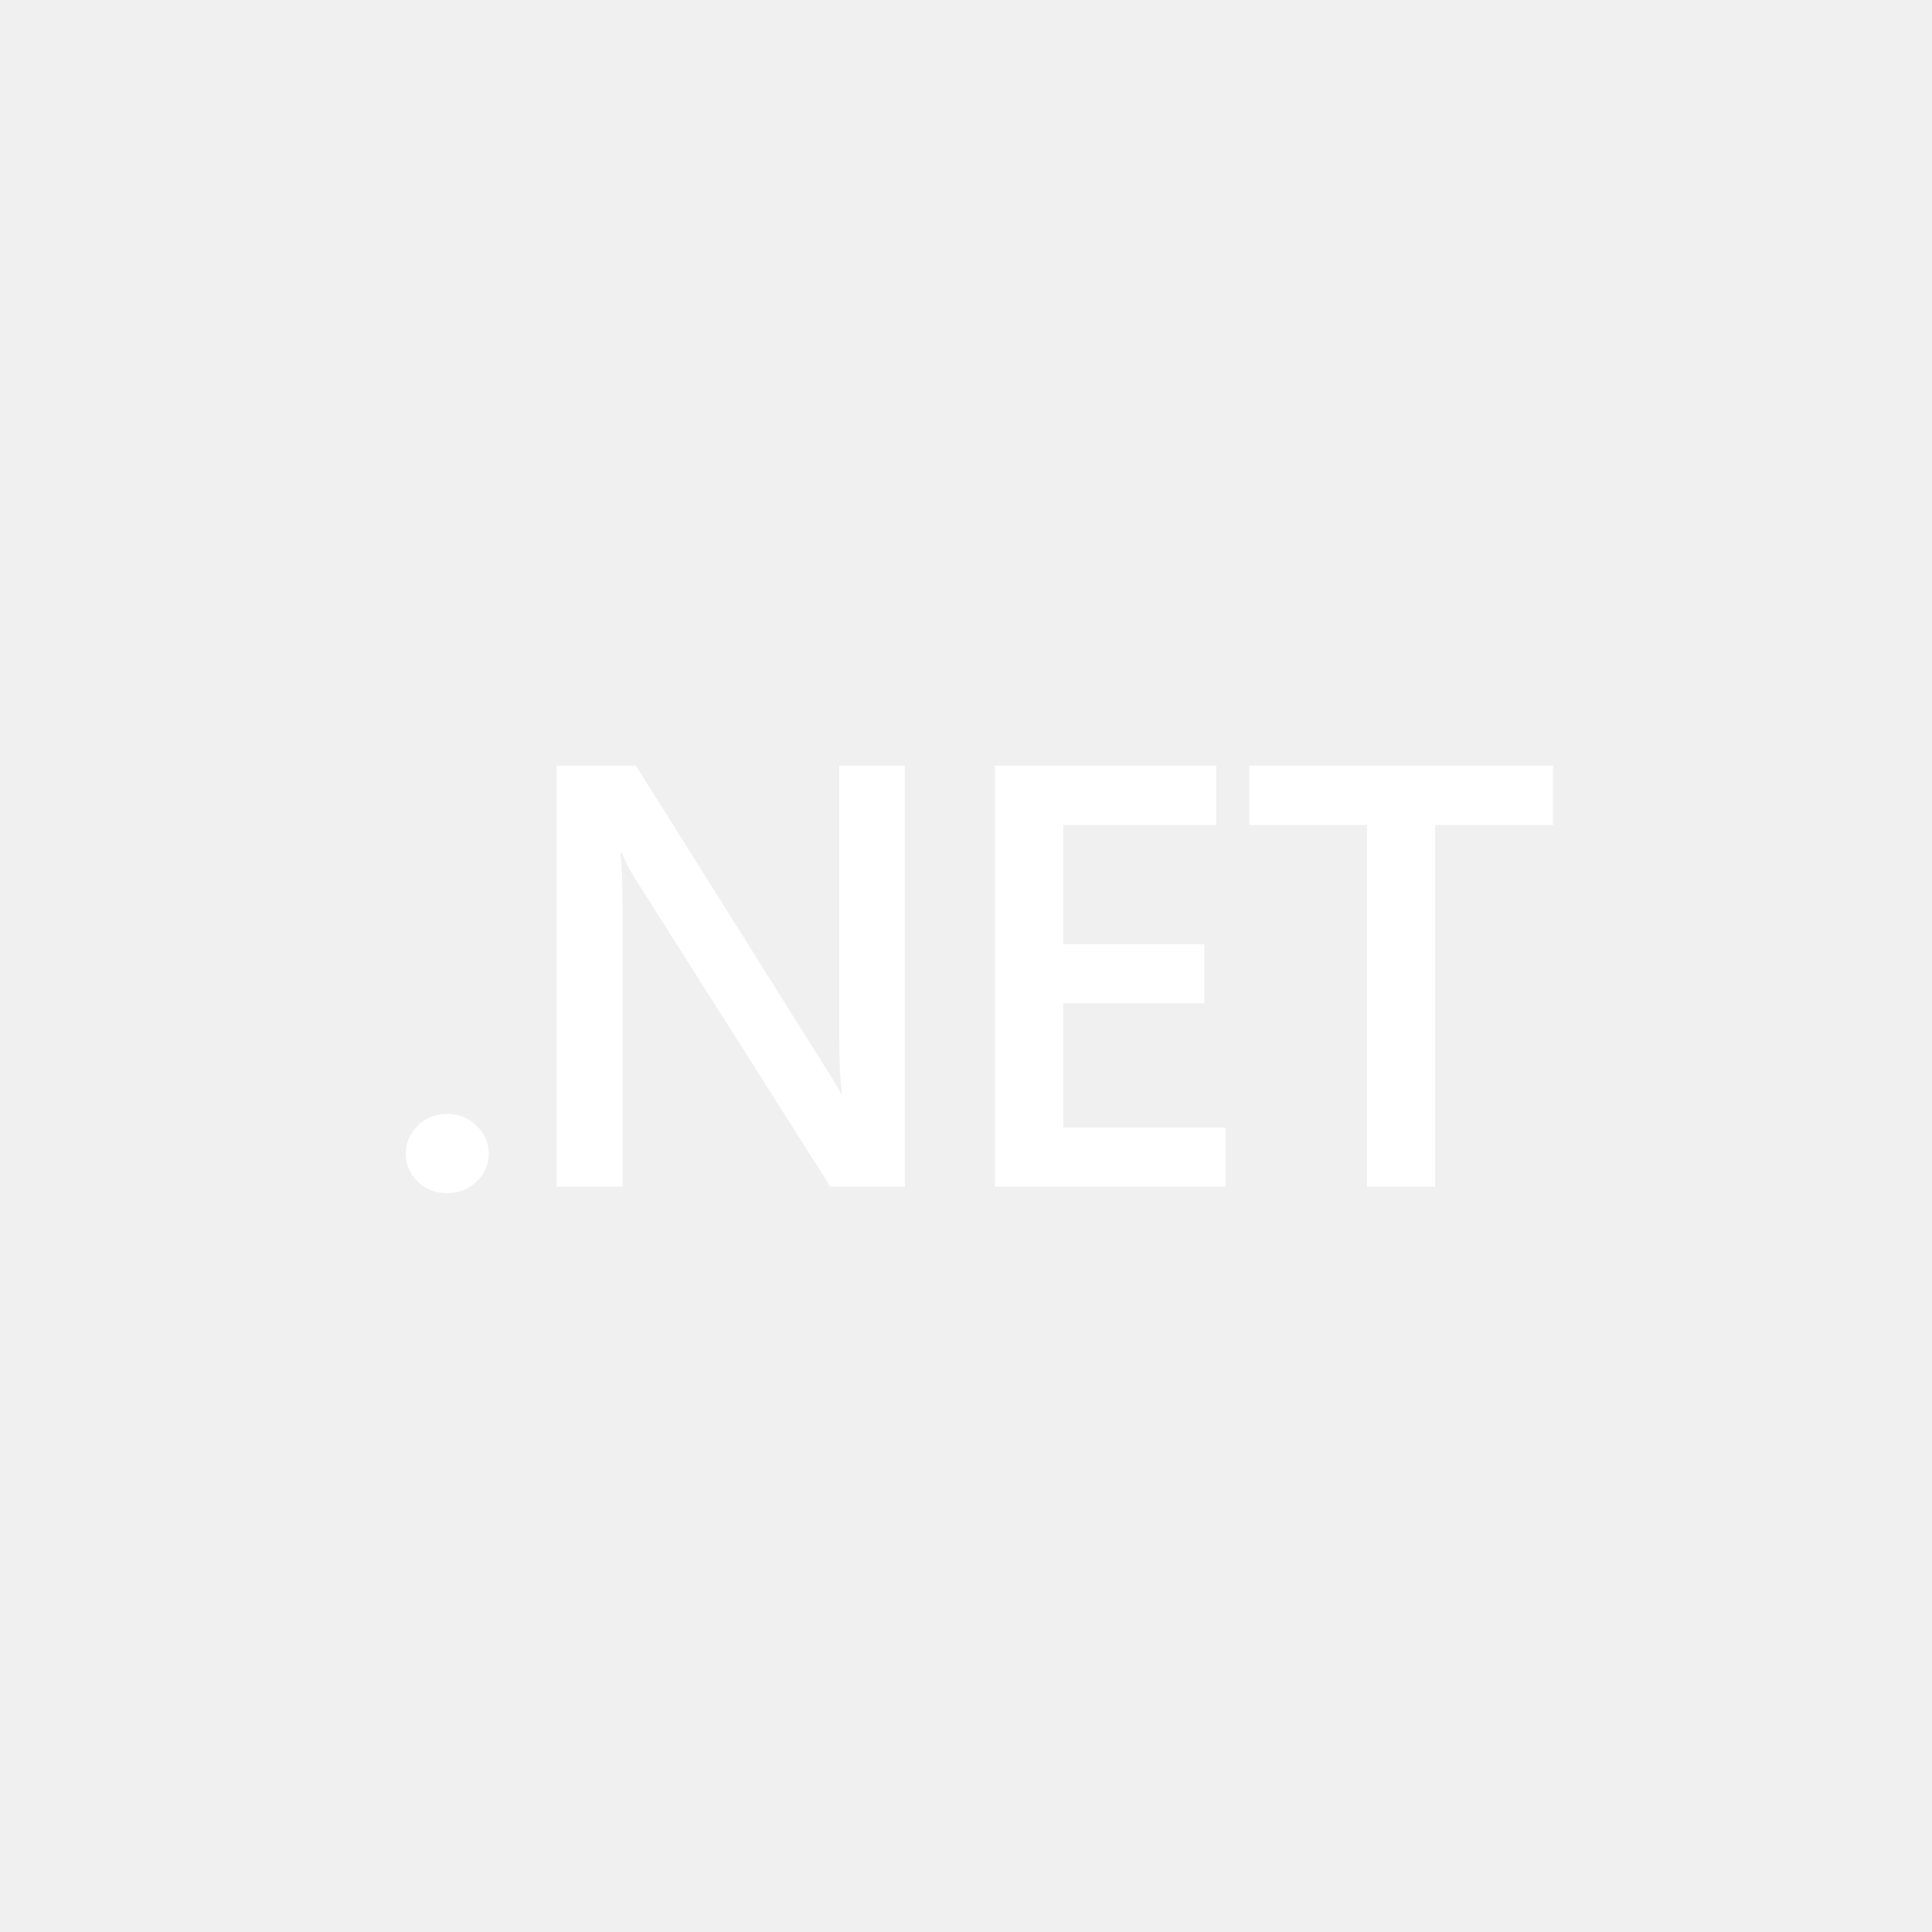
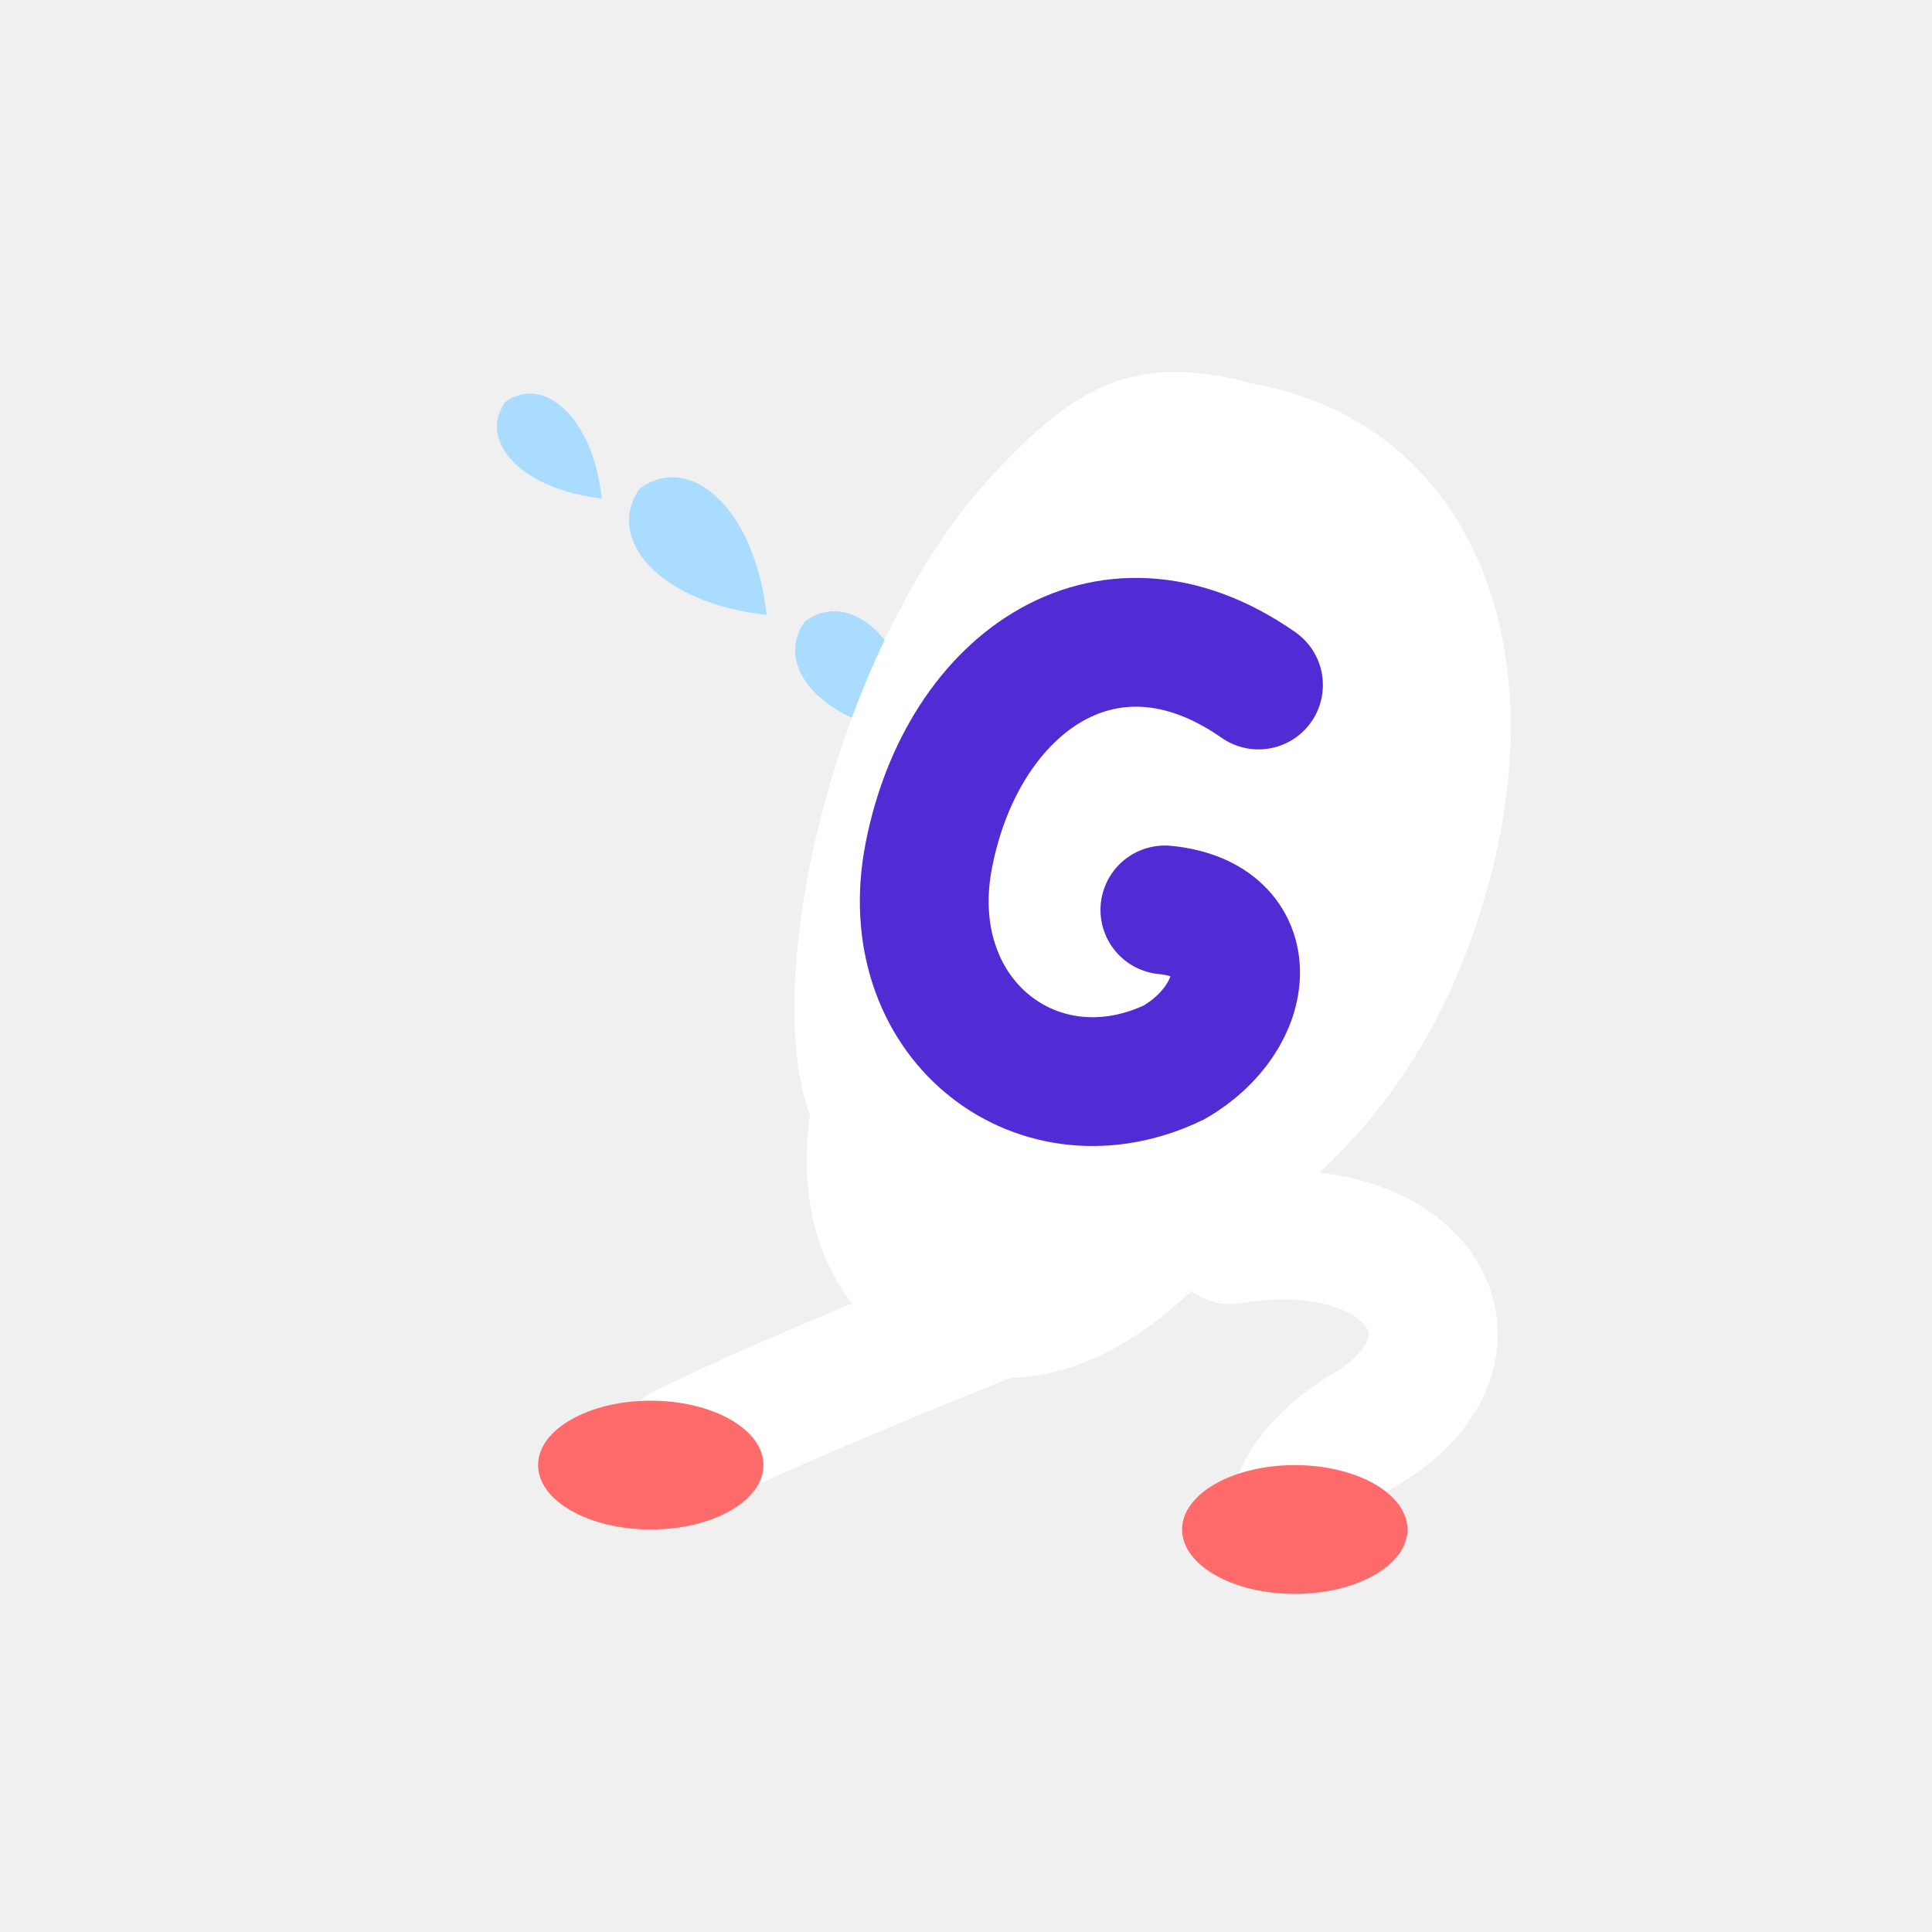
- <svg xmlns="http://www.w3.org/2000/svg" width="456" height="456" viewBox="0 0 456 456" version="1.1" xml:space="preserve" style="fill-rule:evenodd;clip-rule:evenodd;stroke-linejoin:round;stroke-miterlimit:2;">
-   <path d="m 105.5,281.609 c -2.703,0 -5.001,-0.9 -6.893,-2.702 -1.892,-1.848 -2.838,-4.042 -2.838,-6.582 0,-2.587 0.946,-4.804 2.838,-6.652 1.892,-1.848 4.19,-2.772 6.893,-2.772 2.748,0 5.068,0.924 6.96,2.772 1.937,1.848 2.906,4.064 2.906,6.652 0,2.54 -0.968,4.734 -2.906,6.582 -1.892,1.802 -4.212,2.702 -6.96,2.702 z" style="fill:#ffffff;fill-rule:nonzero;stroke-width:0.838" />
-   <path d="M 213.561,280.084 H 195.99 L 149.7,207.054 c -1.171,-1.848 -2.14,-3.765 -2.906,-5.751 h -0.406 c 0.361,2.125 0.541,6.675 0.541,13.65 v 65.132 h -15.543 v -99.36 h 18.719 l 44.737,71.298 c 1.892,2.957 3.109,4.989 3.649,6.098 h 0.27 c -0.45,-2.632 -0.676,-7.09 -0.676,-13.373 v -64.023 h 15.476 z" style="fill:#ffffff;fill-rule:nonzero;stroke-width:0.838" />
-   <path d="m 289.251,280.084 h -54.401 v -99.36 h 52.238 v 13.997 h -36.154 v 28.131 h 33.316 v 13.927 h -33.316 v 29.378 h 38.316 z" style="fill:#ffffff;fill-rule:nonzero;stroke-width:0.838" />
-   <path d="M 366.565,194.721 H 338.722 v 85.363 h -16.084 v -85.363 h -27.775 v -13.997 h 71.701 z" style="fill:#ffffff;fill-rule:nonzero;stroke-width:0.838" />
+ <svg xmlns="http://www.w3.org/2000/svg" width="456" height="456" viewBox="0 0 456 456" version="1.1">
+   <g transform="translate(70 38) scale(3.8)">
+     <g fill="#A9DCFF">
+       <g transform="translate(34 31) rotate(135) scale(0.95)">
+         <path d="M0 -7 C4 -2 3.6 3 0 3.6 C-3.6 3 -4 -2 0 -7 Z" />
+       </g>
+       <g transform="translate(24 23) rotate(135) scale(1.05)">
+         <path d="M0 -7 C4 -2 3.6 3 0 3.6 C-3.6 3 -4 -2 0 -7 Z" />
+       </g>
+       <g transform="translate(15 17) rotate(135) scale(0.8)">
+         <path d="M0 -7 C4 -2 3.6 3 0 3.6 C-3.6 3 -4 -2 0 -7 Z" />
+       </g>
+     </g>
+     <g stroke="#ffffff" stroke-width="8" stroke-linecap="round" fill="none">
+       <path d="M50 69 C40 73 30 77 24 80" />
+       <path d="M58 67 C70 65 75 74 66 79 C63 81 62 83 62 84" />
+     </g>
+     <g fill="#FF6B6B">
+       <ellipse cx="22" cy="81" rx="7" ry="4" />
+       <ellipse cx="62" cy="85" rx="7" ry="4" />
+     </g>
+     <g transform="rotate(15 52 46)">
+       <path d="M51 13 C64 12 73 23 73 39 C73 49 70 57 64 64 C61 71 56 77 49 77 C42 77 37 72 36 64 C31 57 30 37 36 24 C40 16 43 13 51 13 Z" fill="#ffffff" />
+       <path d="M56 31 C45 27 38 36 39 47 C40 57 50 61 57 55 C61 51 60 45 54 46" fill="none" stroke="#512BD4" stroke-width="8" stroke-linecap="round" />
+     </g>
+   </g>
</svg>
